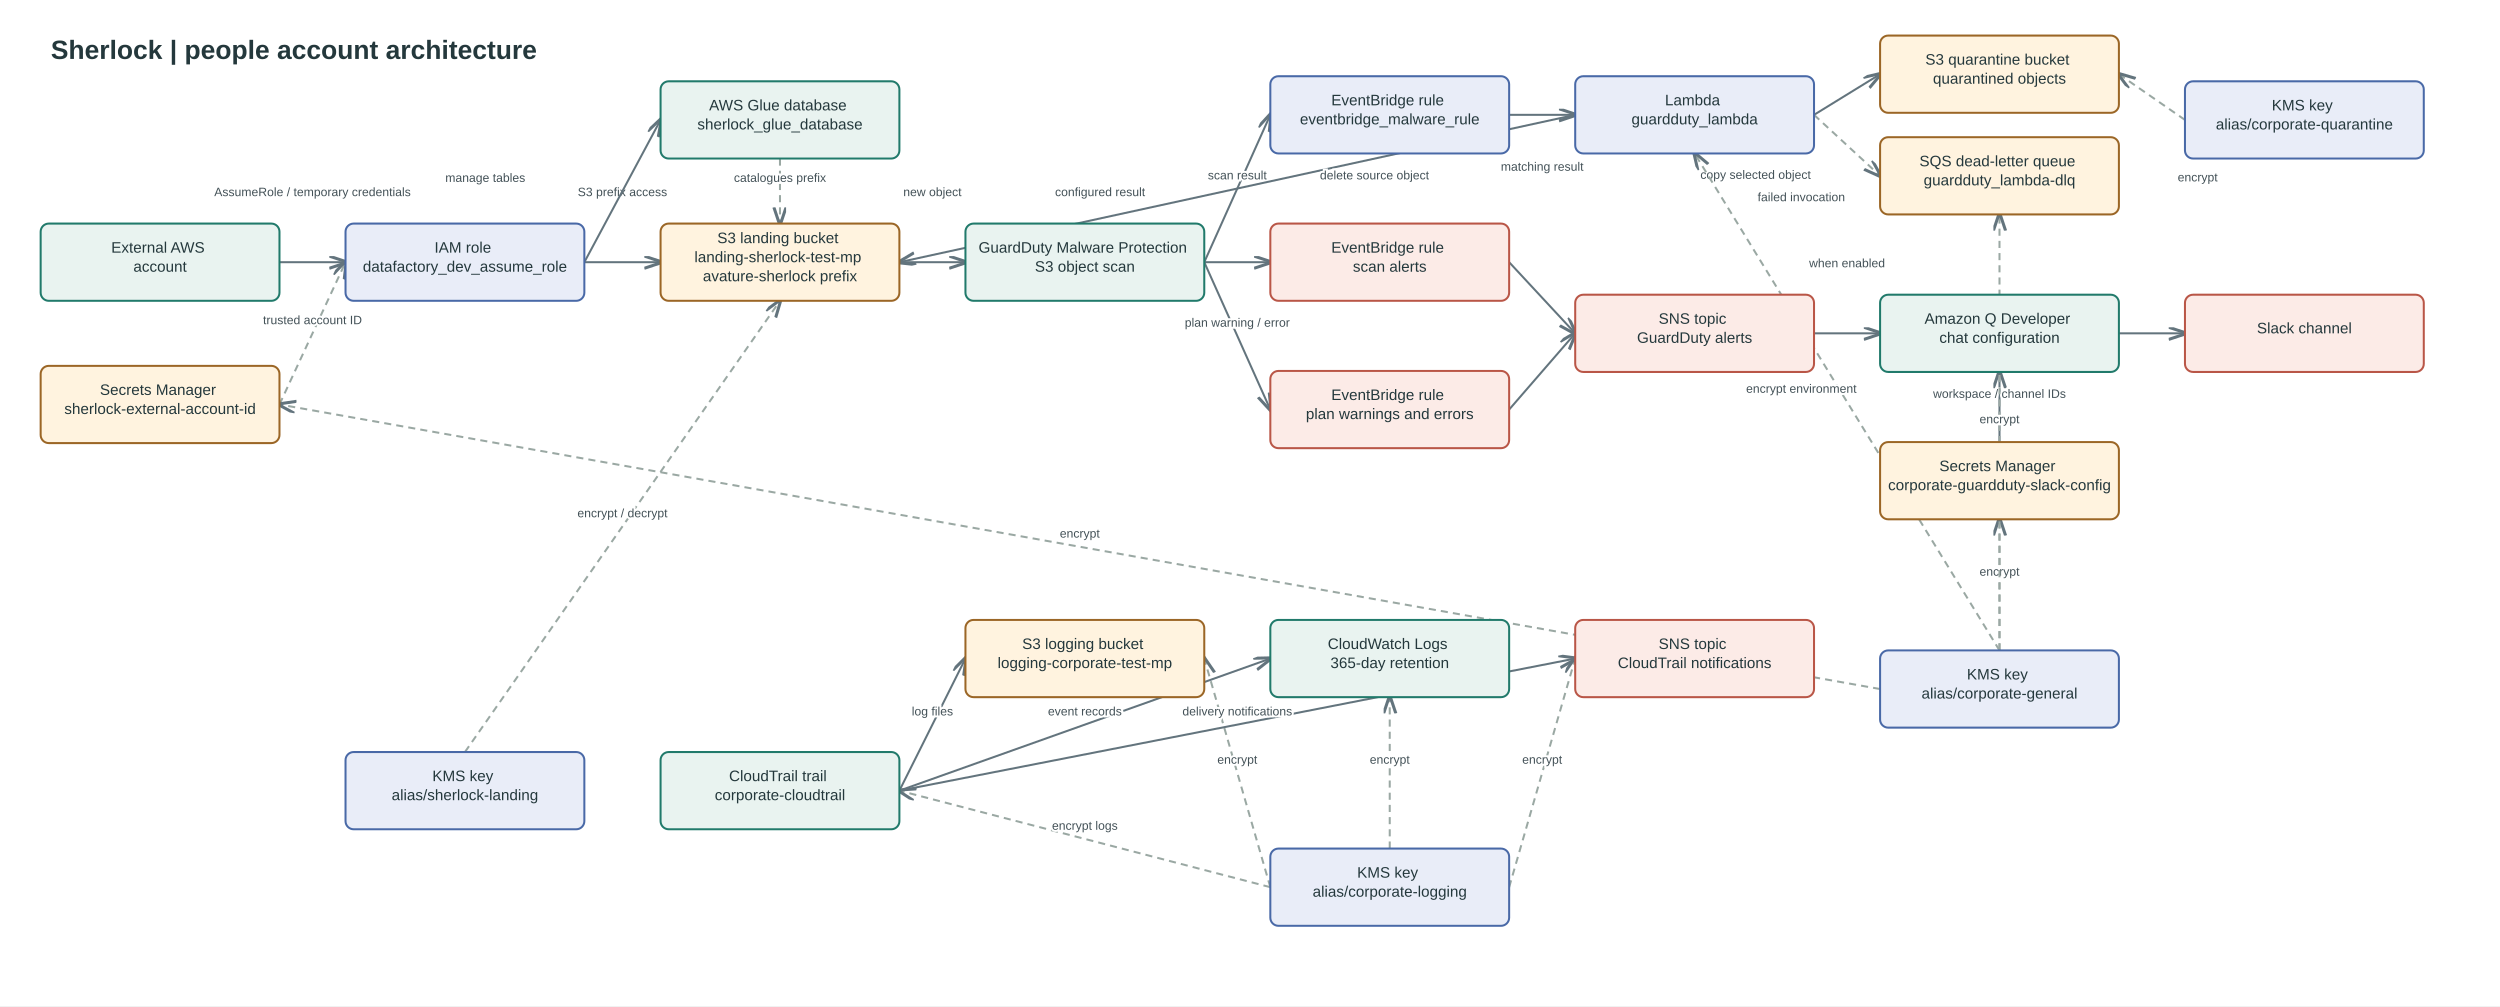
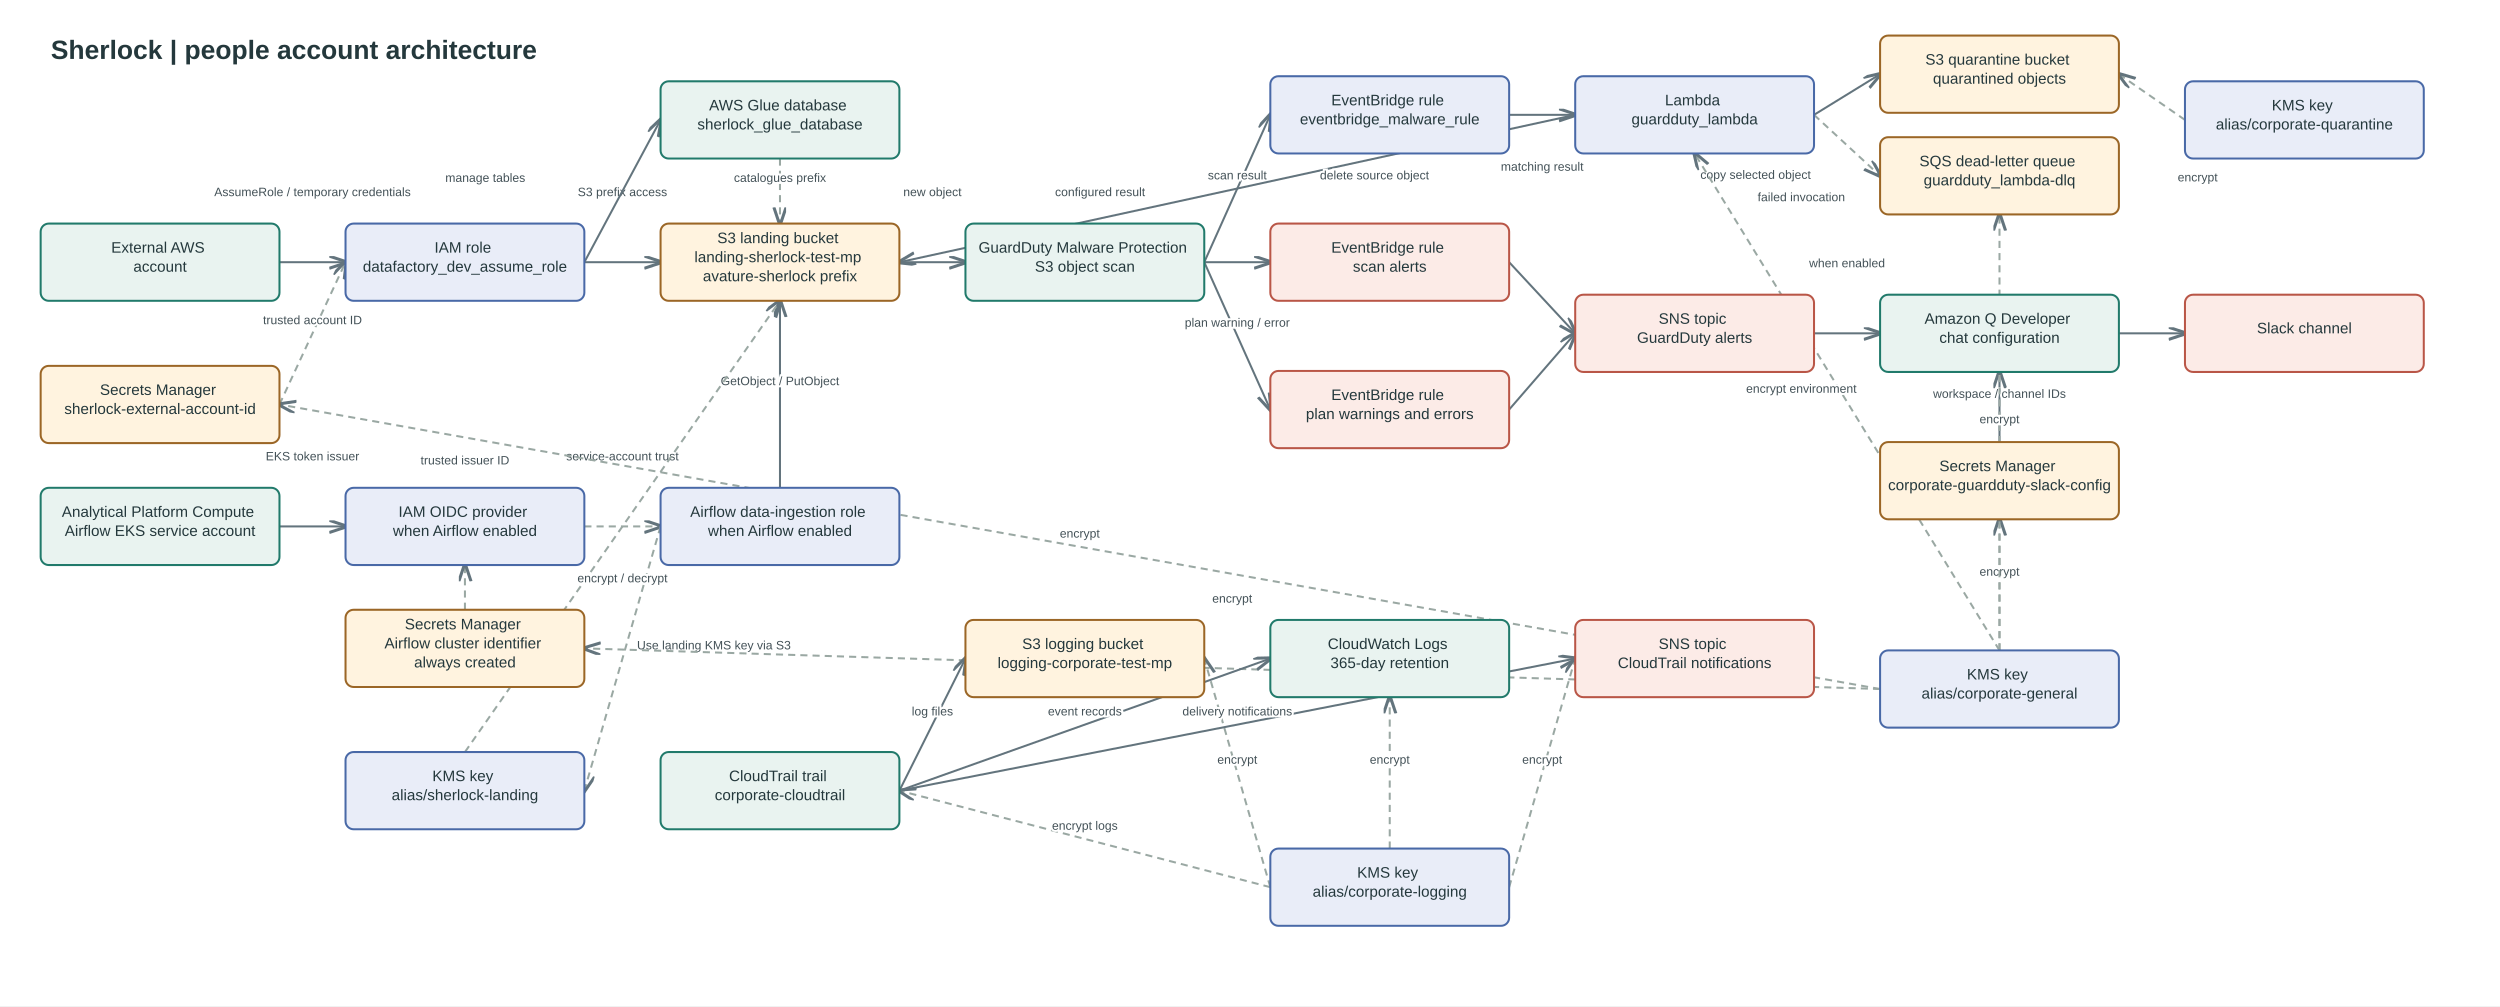
<svg xmlns="http://www.w3.org/2000/svg" width="2460" height="990" viewBox="0 0 2460 990">
  <defs>
    <marker id="arrow" markerWidth="10" markerHeight="10" refX="8" refY="3" orient="auto">
      <path d="M 0 0 L 9 3 L 0 6" fill="none" stroke="#63747d" stroke-width="1.5" />
    </marker>
  </defs>
  <rect width="100%" height="100%" fill="#ffffff" />
  <text x="50" y="58" font-family="Arial, sans-serif" font-size="26" font-weight="bold" fill="#24383c">Sherlock | people account architecture</text>
  <path d="M 275 398 L 340 258" stroke="#9aa8a3" stroke-width="2" stroke-dasharray="7 5" fill="none" marker-end="url(#arrow)" />
  <text x="307.5" y="319" text-anchor="middle" fill="#435157" font-family="Arial, sans-serif" font-size="12" paint-order="stroke" stroke="white" stroke-width="4">trusted account ID</text>
  <path d="M 275 258 L 340 258" stroke="#63747d" stroke-width="2" fill="none" marker-end="url(#arrow)" />
  <text x="307.5" y="193" text-anchor="middle" fill="#435157" font-family="Arial, sans-serif" font-size="12" paint-order="stroke" stroke="white" stroke-width="4">AssumeRole / temporary credentials</text>
  <path d="M 575 258 L 650 258" stroke="#63747d" stroke-width="2" fill="none" marker-end="url(#arrow)" />
  <text x="612.5" y="193" text-anchor="middle" fill="#435157" font-family="Arial, sans-serif" font-size="12" paint-order="stroke" stroke="white" stroke-width="4">S3 prefix access</text>
  <path d="M 575 258 L 650 118" stroke="#63747d" stroke-width="2" fill="none" marker-end="url(#arrow)" />
  <text x="477.5" y="179" text-anchor="middle" fill="#435157" font-family="Arial, sans-serif" font-size="12" paint-order="stroke" stroke="white" stroke-width="4">manage tables</text>
  <path d="M 767.5 156 L 767.5 220" stroke="#9aa8a3" stroke-width="2" stroke-dasharray="7 5" fill="none" marker-end="url(#arrow)" />
  <text x="767.5" y="179" text-anchor="middle" fill="#435157" font-family="Arial, sans-serif" font-size="12" paint-order="stroke" stroke="white" stroke-width="4">catalogues prefix</text>
+   <path d="M 275 518 L 340 518" stroke="#63747d" stroke-width="2" fill="none" marker-end="url(#arrow)" />
+   <text x="307.5" y="453" text-anchor="middle" fill="#435157" font-family="Arial, sans-serif" font-size="12" paint-order="stroke" stroke="white" stroke-width="4">EKS token issuer</text>
+   <path d="M 457.5 600 L 457.5 556" stroke="#9aa8a3" stroke-width="2" stroke-dasharray="7 5" fill="none" marker-end="url(#arrow)" />
+   <text x="457.5" y="457" text-anchor="middle" fill="#435157" font-family="Arial, sans-serif" font-size="12" paint-order="stroke" stroke="white" stroke-width="4">trusted issuer ID</text>
+   <path d="M 575 518 L 650 518" stroke="#9aa8a3" stroke-width="2" stroke-dasharray="7 5" fill="none" marker-end="url(#arrow)" />
+   <text x="612.5" y="453" text-anchor="middle" fill="#435157" font-family="Arial, sans-serif" font-size="12" paint-order="stroke" stroke="white" stroke-width="4">service-account trust</text>
+   <path d="M 767.5 480 L 767.5 296" stroke="#63747d" stroke-width="2" fill="none" marker-end="url(#arrow)" />
+   <text x="767.5" y="379" text-anchor="middle" fill="#435157" font-family="Arial, sans-serif" font-size="12" paint-order="stroke" stroke="white" stroke-width="4">GetObject / PutObject</text>
+   <path d="M 650 518 L 575 778" stroke="#9aa8a3" stroke-width="2" stroke-dasharray="7 5" fill="none" marker-end="url(#arrow)" />
+   <text x="702.5" y="639" text-anchor="middle" fill="#435157" font-family="Arial, sans-serif" font-size="12" paint-order="stroke" stroke="white" stroke-width="4">Use landing KMS key via S3</text>
  <path d="M 885 258 L 950 258" stroke="#63747d" stroke-width="2" fill="none" marker-end="url(#arrow)" />
  <text x="917.5" y="193" text-anchor="middle" fill="#435157" font-family="Arial, sans-serif" font-size="12" paint-order="stroke" stroke="white" stroke-width="4">new object</text>
  <path d="M 1185 258 L 1250 113" stroke="#63747d" stroke-width="2" fill="none" marker-end="url(#arrow)" />
  <text x="1217.5" y="176.5" text-anchor="middle" fill="#435157" font-family="Arial, sans-serif" font-size="12" paint-order="stroke" stroke="white" stroke-width="4">scan result</text>
  <path d="M 1185 258 L 1250 258" stroke="#63747d" stroke-width="2" fill="none" marker-end="url(#arrow)" />
  <text x="1082.5" y="193" text-anchor="middle" fill="#435157" font-family="Arial, sans-serif" font-size="12" paint-order="stroke" stroke="white" stroke-width="4">configured result</text>
  <path d="M 1185 258 L 1250 403" stroke="#63747d" stroke-width="2" fill="none" marker-end="url(#arrow)" />
  <text x="1217.5" y="321.5" text-anchor="middle" fill="#435157" font-family="Arial, sans-serif" font-size="12" paint-order="stroke" stroke="white" stroke-width="4">plan warning / error</text>
  <path d="M 1485 113 L 1550 113" stroke="#63747d" stroke-width="2" fill="none" marker-end="url(#arrow)" />
  <text x="1517.5" y="168" text-anchor="middle" fill="#435157" font-family="Arial, sans-serif" font-size="12" paint-order="stroke" stroke="white" stroke-width="4">matching result</text>
  <path d="M 1485 258 L 1550 328" stroke="#63747d" stroke-width="2" fill="none" marker-end="url(#arrow)" />
  <path d="M 1485 403 L 1550 328" stroke="#63747d" stroke-width="2" fill="none" marker-end="url(#arrow)" />
  <path d="M 1785 328 L 1850 328" stroke="#63747d" stroke-width="2" fill="none" marker-end="url(#arrow)" />
  <text x="1817.5" y="263" text-anchor="middle" fill="#435157" font-family="Arial, sans-serif" font-size="12" paint-order="stroke" stroke="white" stroke-width="4">when enabled</text>
  <path d="M 1967.5 435 L 1967.5 366" stroke="#63747d" stroke-width="2" fill="none" marker-end="url(#arrow)" />
  <text x="1967.5" y="391.5" text-anchor="middle" fill="#435157" font-family="Arial, sans-serif" font-size="12" paint-order="stroke" stroke="white" stroke-width="4">workspace / channel IDs</text>
  <path d="M 2085 328 L 2150 328" stroke="#63747d" stroke-width="2" fill="none" marker-end="url(#arrow)" />
  <path d="M 1785 113 L 1850 73" stroke="#63747d" stroke-width="2" fill="none" marker-end="url(#arrow)" />
  <text x="1727.5" y="176" text-anchor="middle" fill="#435157" font-family="Arial, sans-serif" font-size="12" paint-order="stroke" stroke="white" stroke-width="4">copy selected object</text>
  <path d="M 1550 113 L 885 258" stroke="#63747d" stroke-width="2" fill="none" marker-end="url(#arrow)" />
  <text x="1352.5" y="176.5" text-anchor="middle" fill="#435157" font-family="Arial, sans-serif" font-size="12" paint-order="stroke" stroke="white" stroke-width="4">delete source object</text>
  <path d="M 1785 113 L 1850 173" stroke="#9aa8a3" stroke-width="2" stroke-dasharray="7 5" fill="none" marker-end="url(#arrow)" />
  <text x="1772.5" y="198" text-anchor="middle" fill="#435157" font-family="Arial, sans-serif" font-size="12" paint-order="stroke" stroke="white" stroke-width="4">failed invocation</text>
  <path d="M 457.5 740 L 767.5 296" stroke="#9aa8a3" stroke-width="2" stroke-dasharray="7 5" fill="none" marker-end="url(#arrow)" />
-   <text x="612.5" y="509" text-anchor="middle" fill="#435157" font-family="Arial, sans-serif" font-size="12" paint-order="stroke" stroke="white" stroke-width="4">encrypt / decrypt</text>
+   <text x="612.5" y="573" text-anchor="middle" fill="#435157" font-family="Arial, sans-serif" font-size="12" paint-order="stroke" stroke="white" stroke-width="4">encrypt / decrypt</text>
  <path d="M 1850 678 L 275 398" stroke="#9aa8a3" stroke-width="2" stroke-dasharray="7 5" fill="none" marker-end="url(#arrow)" />
  <text x="1062.5" y="529" text-anchor="middle" fill="#435157" font-family="Arial, sans-serif" font-size="12" paint-order="stroke" stroke="white" stroke-width="4">encrypt</text>
+   <path d="M 1850 678 L 575 638" stroke="#9aa8a3" stroke-width="2" stroke-dasharray="7 5" fill="none" marker-end="url(#arrow)" />
+   <text x="1212.5" y="593" text-anchor="middle" fill="#435157" font-family="Arial, sans-serif" font-size="12" paint-order="stroke" stroke="white" stroke-width="4">encrypt</text>
  <path d="M 1967.5 640 L 1967.5 511" stroke="#9aa8a3" stroke-width="2" stroke-dasharray="7 5" fill="none" marker-end="url(#arrow)" />
  <text x="1967.5" y="566.5" text-anchor="middle" fill="#435157" font-family="Arial, sans-serif" font-size="12" paint-order="stroke" stroke="white" stroke-width="4">encrypt</text>
  <path d="M 1967.5 640 L 1667.5 151" stroke="#9aa8a3" stroke-width="2" stroke-dasharray="7 5" fill="none" marker-end="url(#arrow)" />
  <text x="1772.5" y="386.5" text-anchor="middle" fill="#435157" font-family="Arial, sans-serif" font-size="12" paint-order="stroke" stroke="white" stroke-width="4">encrypt environment</text>
  <path d="M 1967.5 640 L 1967.5 211" stroke="#9aa8a3" stroke-width="2" stroke-dasharray="7 5" fill="none" marker-end="url(#arrow)" />
  <text x="1967.5" y="416.5" text-anchor="middle" fill="#435157" font-family="Arial, sans-serif" font-size="12" paint-order="stroke" stroke="white" stroke-width="4">encrypt</text>
  <path d="M 2150 118 L 2085 73" stroke="#9aa8a3" stroke-width="2" stroke-dasharray="7 5" fill="none" marker-end="url(#arrow)" />
  <text x="2162.5" y="178.5" text-anchor="middle" fill="#435157" font-family="Arial, sans-serif" font-size="12" paint-order="stroke" stroke="white" stroke-width="4">encrypt</text>
  <path d="M 1250 873 L 885 778" stroke="#9aa8a3" stroke-width="2" stroke-dasharray="7 5" fill="none" marker-end="url(#arrow)" />
  <text x="1067.5" y="816.5" text-anchor="middle" fill="#435157" font-family="Arial, sans-serif" font-size="12" paint-order="stroke" stroke="white" stroke-width="4">encrypt logs</text>
  <path d="M 1250 873 L 1185 648" stroke="#9aa8a3" stroke-width="2" stroke-dasharray="7 5" fill="none" marker-end="url(#arrow)" />
  <text x="1217.5" y="751.5" text-anchor="middle" fill="#435157" font-family="Arial, sans-serif" font-size="12" paint-order="stroke" stroke="white" stroke-width="4">encrypt</text>
  <path d="M 1367.5 835 L 1367.5 686" stroke="#9aa8a3" stroke-width="2" stroke-dasharray="7 5" fill="none" marker-end="url(#arrow)" />
  <text x="1367.5" y="751.5" text-anchor="middle" fill="#435157" font-family="Arial, sans-serif" font-size="12" paint-order="stroke" stroke="white" stroke-width="4">encrypt</text>
  <path d="M 1485 873 L 1550 648" stroke="#9aa8a3" stroke-width="2" stroke-dasharray="7 5" fill="none" marker-end="url(#arrow)" />
  <text x="1517.5" y="751.5" text-anchor="middle" fill="#435157" font-family="Arial, sans-serif" font-size="12" paint-order="stroke" stroke="white" stroke-width="4">encrypt</text>
  <path d="M 885 778 L 950 648" stroke="#63747d" stroke-width="2" fill="none" marker-end="url(#arrow)" />
  <text x="917.5" y="704" text-anchor="middle" fill="#435157" font-family="Arial, sans-serif" font-size="12" paint-order="stroke" stroke="white" stroke-width="4">log files</text>
  <path d="M 885 778 L 1250 648" stroke="#63747d" stroke-width="2" fill="none" marker-end="url(#arrow)" />
  <text x="1067.5" y="704" text-anchor="middle" fill="#435157" font-family="Arial, sans-serif" font-size="12" paint-order="stroke" stroke="white" stroke-width="4">event records</text>
  <path d="M 885 778 L 1550 648" stroke="#63747d" stroke-width="2" fill="none" marker-end="url(#arrow)" />
  <text x="1217.5" y="704" text-anchor="middle" fill="#435157" font-family="Arial, sans-serif" font-size="12" paint-order="stroke" stroke="white" stroke-width="4">delivery notifications</text>
  <rect x="40" y="220" width="235" height="76" rx="8" fill="#e9f3f0" stroke="#217a6b" stroke-width="2" />
  <text x="157.5" y="248.625" text-anchor="middle" fill="#24383c" font-family="Arial, sans-serif" font-size="15">
    <tspan x="157.5" dy="0">External AWS</tspan>
    <tspan x="157.5" dy="18.75">account</tspan>
  </text>
  <rect x="40" y="360" width="235" height="76" rx="8" fill="#fff3df" stroke="#9b6626" stroke-width="2" />
  <text x="157.5" y="388.625" text-anchor="middle" fill="#24383c" font-family="Arial, sans-serif" font-size="15">
    <tspan x="157.5" dy="0">Secrets Manager</tspan>
    <tspan x="157.5" dy="18.75">sherlock-external-account-id</tspan>
  </text>
  <rect x="340" y="220" width="235" height="76" rx="8" fill="#e9edf8" stroke="#4969a7" stroke-width="2" />
  <text x="457.5" y="248.625" text-anchor="middle" fill="#24383c" font-family="Arial, sans-serif" font-size="15">
    <tspan x="457.5" dy="0">IAM role</tspan>
    <tspan x="457.5" dy="18.75">datafactory_dev_assume_role</tspan>
  </text>
+   <rect x="40" y="480" width="235" height="76" rx="8" fill="#e9f3f0" stroke="#217a6b" stroke-width="2" />
+   <text x="157.5" y="508.625" text-anchor="middle" fill="#24383c" font-family="Arial, sans-serif" font-size="15">
+     <tspan x="157.5" dy="0">Analytical Platform Compute</tspan>
+     <tspan x="157.5" dy="18.75">Airflow EKS service account</tspan>
+   </text>
+   <rect x="340" y="480" width="235" height="76" rx="8" fill="#e9edf8" stroke="#4969a7" stroke-width="2" />
+   <text x="457.5" y="508.625" text-anchor="middle" fill="#24383c" font-family="Arial, sans-serif" font-size="15">
+     <tspan x="457.5" dy="0">IAM OIDC provider</tspan>
+     <tspan x="457.5" dy="18.75">when Airflow enabled</tspan>
+   </text>
+   <rect x="650" y="480" width="235" height="76" rx="8" fill="#e9edf8" stroke="#4969a7" stroke-width="2" />
+   <text x="767.5" y="508.625" text-anchor="middle" fill="#24383c" font-family="Arial, sans-serif" font-size="15">
+     <tspan x="767.5" dy="0">Airflow data-ingestion role</tspan>
+     <tspan x="767.5" dy="18.75">when Airflow enabled</tspan>
+   </text>
+   <rect x="340" y="600" width="235" height="76" rx="8" fill="#fff3df" stroke="#9b6626" stroke-width="2" />
+   <text x="457.5" y="619.25" text-anchor="middle" fill="#24383c" font-family="Arial, sans-serif" font-size="15">
+     <tspan x="457.5" dy="0">Secrets Manager</tspan>
+     <tspan x="457.5" dy="18.75">Airflow cluster identifier</tspan>
+     <tspan x="457.5" dy="18.75">always created</tspan>
+   </text>
  <rect x="650" y="80" width="235" height="76" rx="8" fill="#e9f3f0" stroke="#217a6b" stroke-width="2" />
  <text x="767.5" y="108.625" text-anchor="middle" fill="#24383c" font-family="Arial, sans-serif" font-size="15">
    <tspan x="767.5" dy="0">AWS Glue database</tspan>
    <tspan x="767.5" dy="18.75">sherlock_glue_database</tspan>
  </text>
  <rect x="650" y="220" width="235" height="76" rx="8" fill="#fff3df" stroke="#9b6626" stroke-width="2" />
  <text x="767.5" y="239.25" text-anchor="middle" fill="#24383c" font-family="Arial, sans-serif" font-size="15">
    <tspan x="767.5" dy="0">S3 landing bucket</tspan>
    <tspan x="767.5" dy="18.75">landing-sherlock-test-mp</tspan>
    <tspan x="767.5" dy="18.75">avature-sherlock prefix</tspan>
  </text>
  <rect x="950" y="220" width="235" height="76" rx="8" fill="#e9f3f0" stroke="#217a6b" stroke-width="2" />
  <text x="1067.5" y="248.625" text-anchor="middle" fill="#24383c" font-family="Arial, sans-serif" font-size="15">
    <tspan x="1067.5" dy="0">GuardDuty Malware Protection</tspan>
    <tspan x="1067.5" dy="18.75">S3 object scan</tspan>
  </text>
  <rect x="1250" y="75" width="235" height="76" rx="8" fill="#e9edf8" stroke="#4969a7" stroke-width="2" />
  <text x="1367.5" y="103.625" text-anchor="middle" fill="#24383c" font-family="Arial, sans-serif" font-size="15">
    <tspan x="1367.5" dy="0">EventBridge rule</tspan>
    <tspan x="1367.5" dy="18.75">eventbridge_malware_rule</tspan>
  </text>
  <rect x="1250" y="220" width="235" height="76" rx="8" fill="#fcebe7" stroke="#b95647" stroke-width="2" />
  <text x="1367.5" y="248.625" text-anchor="middle" fill="#24383c" font-family="Arial, sans-serif" font-size="15">
    <tspan x="1367.5" dy="0">EventBridge rule</tspan>
    <tspan x="1367.5" dy="18.75">scan alerts</tspan>
  </text>
  <rect x="1250" y="365" width="235" height="76" rx="8" fill="#fcebe7" stroke="#b95647" stroke-width="2" />
  <text x="1367.5" y="393.625" text-anchor="middle" fill="#24383c" font-family="Arial, sans-serif" font-size="15">
    <tspan x="1367.5" dy="0">EventBridge rule</tspan>
    <tspan x="1367.5" dy="18.75">plan warnings and errors</tspan>
  </text>
  <rect x="1550" y="75" width="235" height="76" rx="8" fill="#e9edf8" stroke="#4969a7" stroke-width="2" />
  <text x="1667.5" y="103.625" text-anchor="middle" fill="#24383c" font-family="Arial, sans-serif" font-size="15">
    <tspan x="1667.5" dy="0">Lambda</tspan>
    <tspan x="1667.5" dy="18.75">guardduty_lambda</tspan>
  </text>
  <rect x="1550" y="290" width="235" height="76" rx="8" fill="#fcebe7" stroke="#b95647" stroke-width="2" />
  <text x="1667.5" y="318.625" text-anchor="middle" fill="#24383c" font-family="Arial, sans-serif" font-size="15">
    <tspan x="1667.5" dy="0">SNS topic</tspan>
    <tspan x="1667.5" dy="18.75">GuardDuty alerts</tspan>
  </text>
  <rect x="1850" y="35" width="235" height="76" rx="8" fill="#fff3df" stroke="#9b6626" stroke-width="2" />
  <text x="1967.5" y="63.625" text-anchor="middle" fill="#24383c" font-family="Arial, sans-serif" font-size="15">
    <tspan x="1967.5" dy="0">S3 quarantine bucket</tspan>
    <tspan x="1967.5" dy="18.75">quarantined objects</tspan>
  </text>
  <rect x="1850" y="135" width="235" height="76" rx="8" fill="#fff3df" stroke="#9b6626" stroke-width="2" />
  <text x="1967.5" y="163.625" text-anchor="middle" fill="#24383c" font-family="Arial, sans-serif" font-size="15">
    <tspan x="1967.5" dy="0">SQS dead-letter queue</tspan>
    <tspan x="1967.5" dy="18.75">guardduty_lambda-dlq</tspan>
  </text>
  <rect x="1850" y="290" width="235" height="76" rx="8" fill="#e9f3f0" stroke="#217a6b" stroke-width="2" />
  <text x="1967.5" y="318.625" text-anchor="middle" fill="#24383c" font-family="Arial, sans-serif" font-size="15">
    <tspan x="1967.5" dy="0">Amazon Q Developer</tspan>
    <tspan x="1967.5" dy="18.75">chat configuration</tspan>
  </text>
  <rect x="1850" y="435" width="235" height="76" rx="8" fill="#fff3df" stroke="#9b6626" stroke-width="2" />
  <text x="1967.5" y="463.625" text-anchor="middle" fill="#24383c" font-family="Arial, sans-serif" font-size="15">
    <tspan x="1967.5" dy="0">Secrets Manager</tspan>
    <tspan x="1967.5" dy="18.75">corporate-guardduty-slack-config</tspan>
  </text>
  <rect x="2150" y="290" width="235" height="76" rx="8" fill="#fcebe7" stroke="#b95647" stroke-width="2" />
  <text x="2267.5" y="328" text-anchor="middle" fill="#24383c" font-family="Arial, sans-serif" font-size="15">
    <tspan x="2267.5" dy="0">Slack channel</tspan>
  </text>
  <rect x="340" y="740" width="235" height="76" rx="8" fill="#e9edf8" stroke="#4969a7" stroke-width="2" />
  <text x="457.5" y="768.625" text-anchor="middle" fill="#24383c" font-family="Arial, sans-serif" font-size="15">
    <tspan x="457.5" dy="0">KMS key</tspan>
    <tspan x="457.5" dy="18.75">alias/sherlock-landing</tspan>
  </text>
  <rect x="1850" y="640" width="235" height="76" rx="8" fill="#e9edf8" stroke="#4969a7" stroke-width="2" />
  <text x="1967.5" y="668.625" text-anchor="middle" fill="#24383c" font-family="Arial, sans-serif" font-size="15">
    <tspan x="1967.5" dy="0">KMS key</tspan>
    <tspan x="1967.5" dy="18.75">alias/corporate-general</tspan>
  </text>
  <rect x="2150" y="80" width="235" height="76" rx="8" fill="#e9edf8" stroke="#4969a7" stroke-width="2" />
  <text x="2267.5" y="108.625" text-anchor="middle" fill="#24383c" font-family="Arial, sans-serif" font-size="15">
    <tspan x="2267.5" dy="0">KMS key</tspan>
    <tspan x="2267.5" dy="18.75">alias/corporate-quarantine</tspan>
  </text>
  <rect x="1250" y="835" width="235" height="76" rx="8" fill="#e9edf8" stroke="#4969a7" stroke-width="2" />
  <text x="1367.5" y="863.625" text-anchor="middle" fill="#24383c" font-family="Arial, sans-serif" font-size="15">
    <tspan x="1367.5" dy="0">KMS key</tspan>
    <tspan x="1367.5" dy="18.75">alias/corporate-logging</tspan>
  </text>
  <rect x="650" y="740" width="235" height="76" rx="8" fill="#e9f3f0" stroke="#217a6b" stroke-width="2" />
  <text x="767.5" y="768.625" text-anchor="middle" fill="#24383c" font-family="Arial, sans-serif" font-size="15">
    <tspan x="767.5" dy="0">CloudTrail trail</tspan>
    <tspan x="767.5" dy="18.75">corporate-cloudtrail</tspan>
  </text>
  <rect x="950" y="610" width="235" height="76" rx="8" fill="#fff3df" stroke="#9b6626" stroke-width="2" />
  <text x="1067.5" y="638.625" text-anchor="middle" fill="#24383c" font-family="Arial, sans-serif" font-size="15">
    <tspan x="1067.5" dy="0">S3 logging bucket</tspan>
    <tspan x="1067.5" dy="18.75">logging-corporate-test-mp</tspan>
  </text>
  <rect x="1250" y="610" width="235" height="76" rx="8" fill="#e9f3f0" stroke="#217a6b" stroke-width="2" />
  <text x="1367.5" y="638.625" text-anchor="middle" fill="#24383c" font-family="Arial, sans-serif" font-size="15">
    <tspan x="1367.5" dy="0">CloudWatch Logs</tspan>
    <tspan x="1367.5" dy="18.75">365-day retention</tspan>
  </text>
  <rect x="1550" y="610" width="235" height="76" rx="8" fill="#fcebe7" stroke="#b95647" stroke-width="2" />
  <text x="1667.5" y="638.625" text-anchor="middle" fill="#24383c" font-family="Arial, sans-serif" font-size="15">
    <tspan x="1667.5" dy="0">SNS topic</tspan>
    <tspan x="1667.5" dy="18.75">CloudTrail notifications</tspan>
  </text>
</svg>
